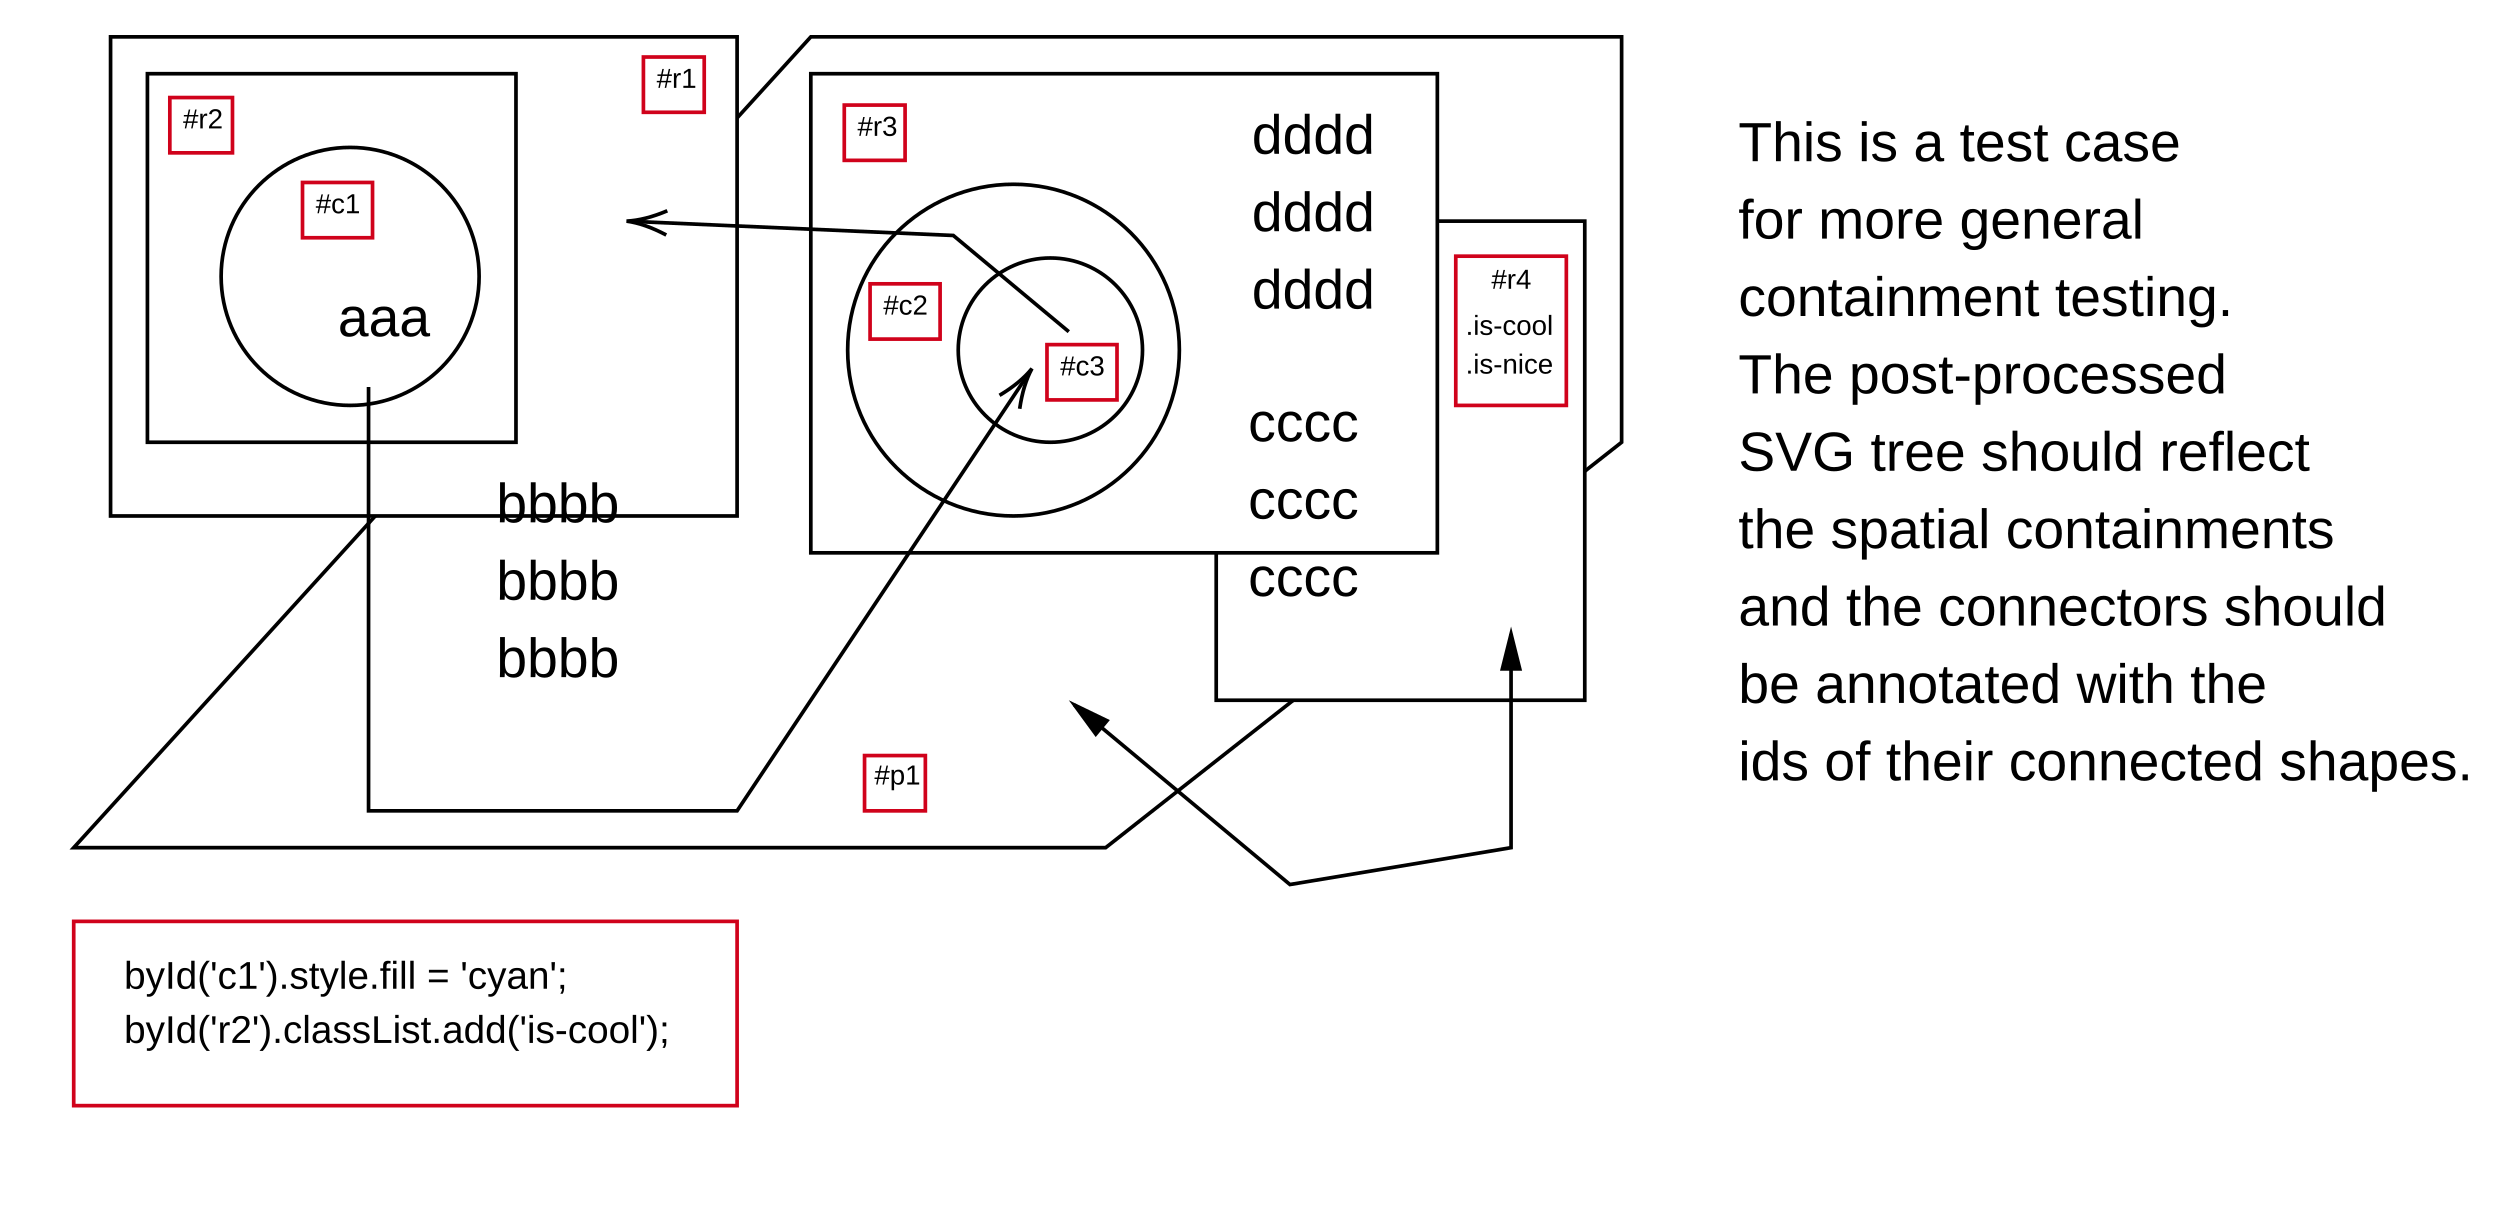
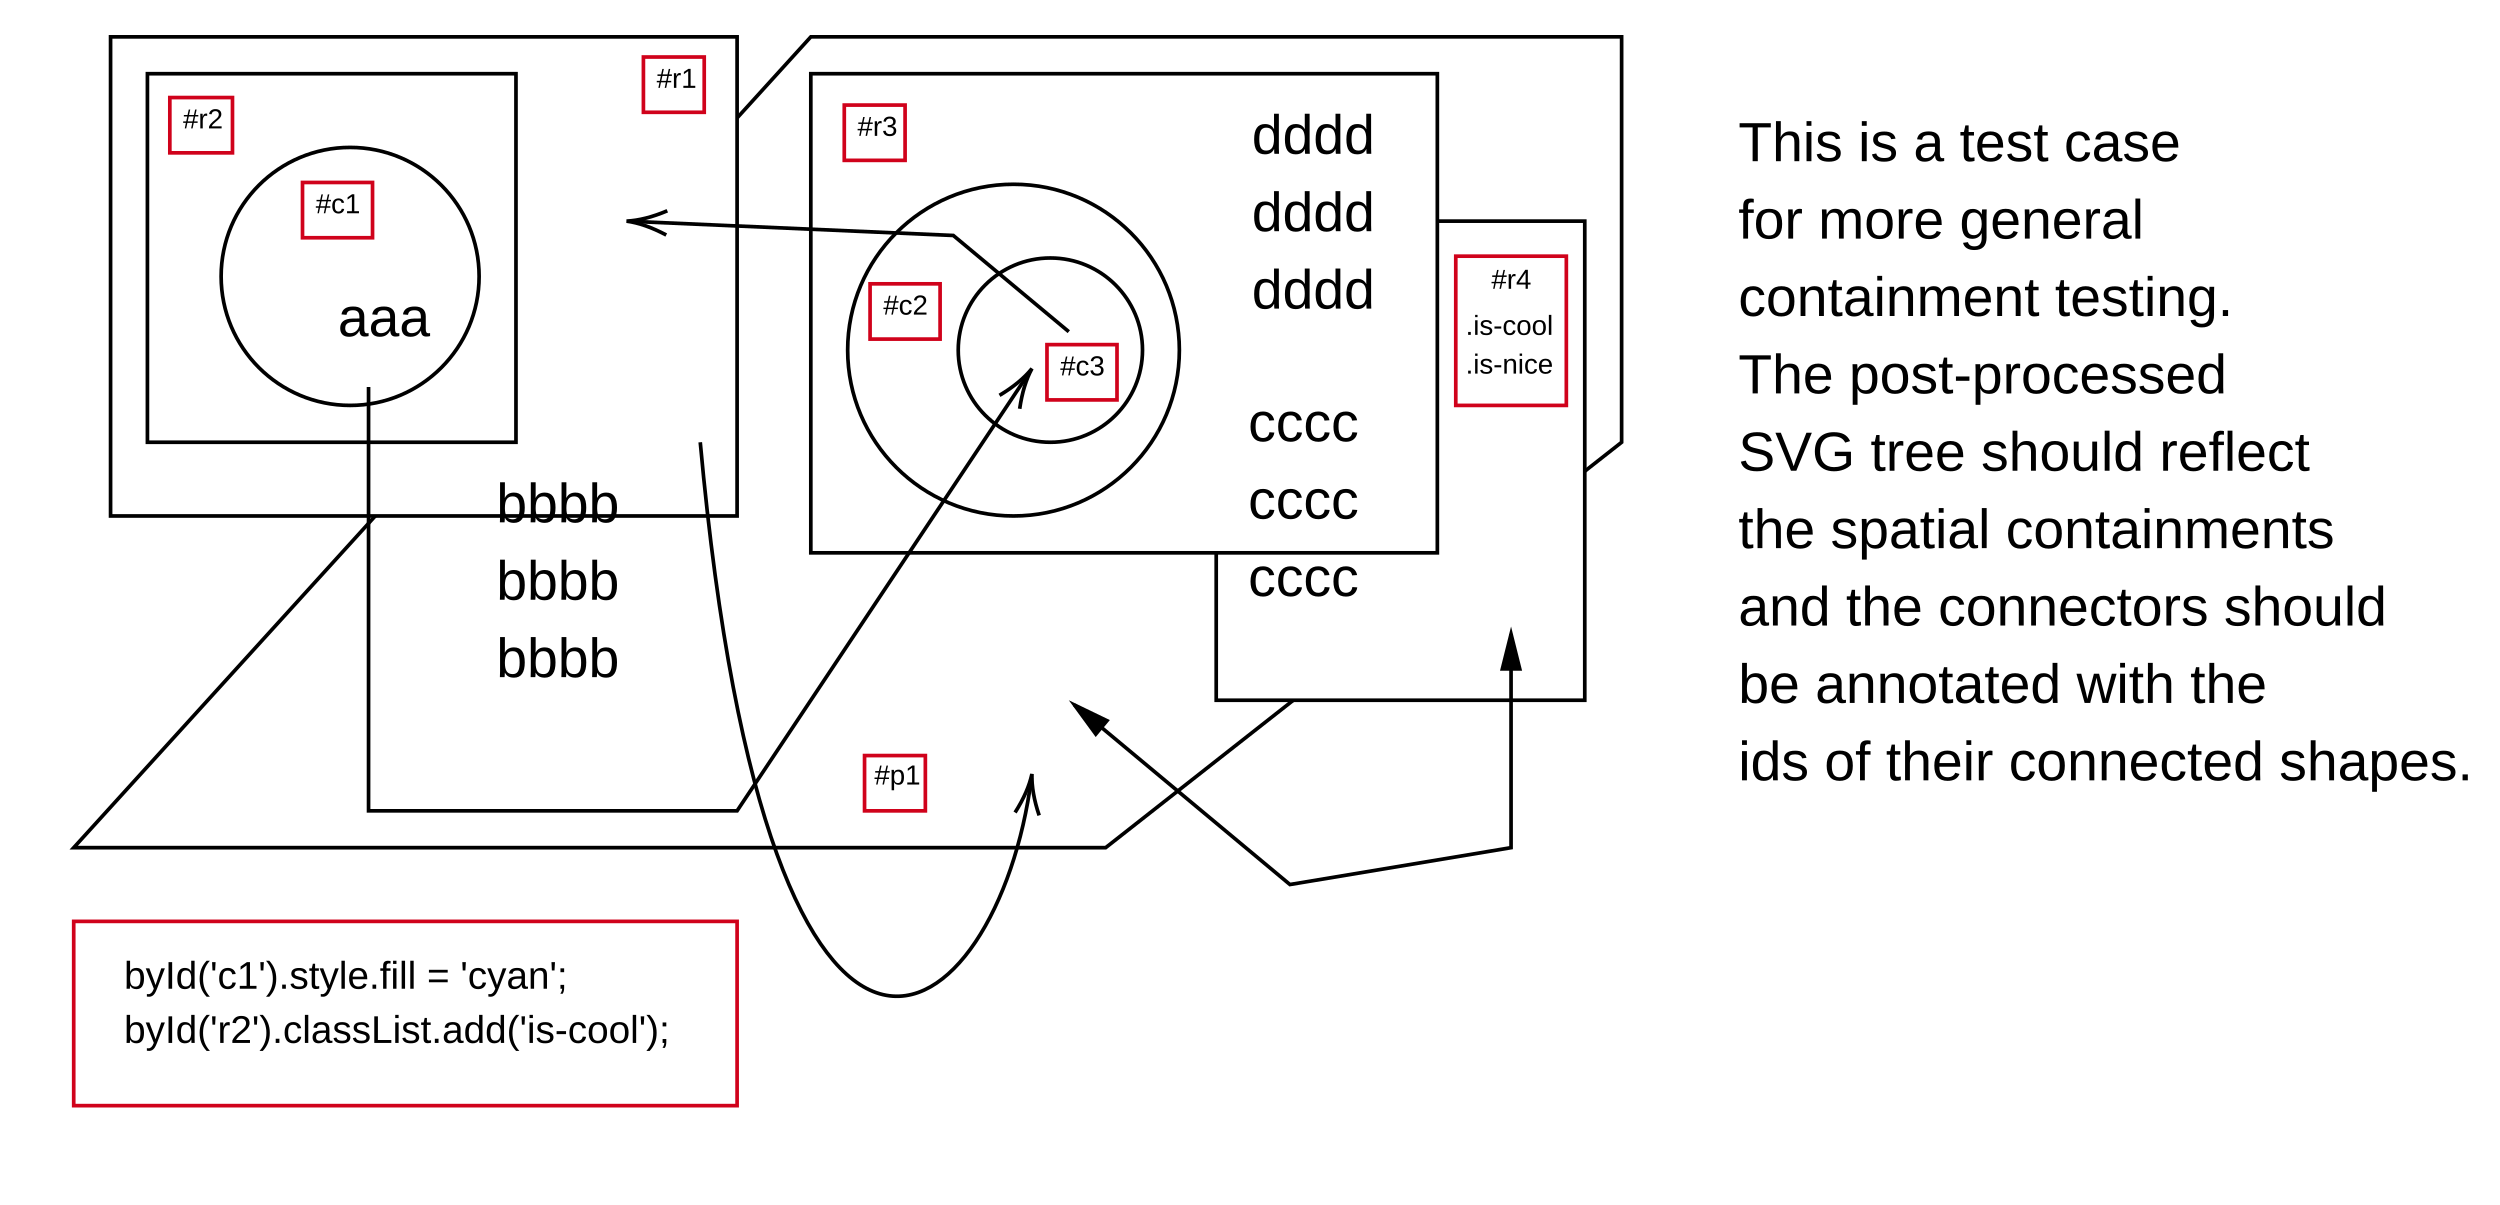
<svg xmlns="http://www.w3.org/2000/svg" x="0" y="0" width="678.333" height="326.8" style="         width:678.333px;         height:326.8px;         background: #FFF;         fill: none; ">
  <svg class="role-diagram-draw-area">
    <g class="shapes-region" style="stroke: black; fill: none;">
      <g class="shape">
        <polygon class="real" points=" 440,10 440,120 300,230 20,230 220,10" style="stroke: rgb(0, 0, 0); stroke-width: 1px; fill: rgb(255, 255, 255); fill-opacity: 1;" />
      </g>
      <g class="composite-shape">
        <path class="real" d=" M330,60 L430,60 L430,190 L330,190 Z" style="stroke-width: 1px; stroke: rgb(0, 0, 0); fill: rgb(255, 255, 255); fill-opacity: 1;" />
      </g>
      <g class="composite-shape">
        <path class="real" d=" M30,10 L200,10 L200,140 L30,140 Z" style="stroke-width: 1px; stroke: rgb(0, 0, 0); fill: rgb(255, 255, 255); fill-opacity: 1;" />
      </g>
      <g class="composite-shape">
        <path class="real" d=" M220,20 L390,20 L390,150 L220,150 Z" style="stroke-width: 1px; stroke: rgb(0, 0, 0); fill: rgb(255, 255, 255); fill-opacity: 1;" />
      </g>
      <g class="composite-shape">
        <path class="real" d=" M40,20 L140,20 L140,120 L40,120 Z" style="stroke-width: 1px; stroke: rgb(0, 0, 0); fill: rgb(255, 255, 255); fill-opacity: 1;" />
      </g>
      <g class="composite-shape">
        <path class="real" d=" M230,95 C230,70.15 250.15,50 275,50 C299.85,50 320,70.15 320,95 C320,119.85 299.85,140 275,140 C250.15,140 230,119.85 230,95 Z" style="stroke-width: 1px; stroke: rgb(0, 0, 0); fill: rgb(255, 255, 255); fill-opacity: 1;" />
      </g>
      <g class="composite-shape">
        <path class="real" d=" M60,75 C60,55.67 75.67,40 95,40 C114.33,40 130,55.67 130,75 C130,94.33 114.33,110 95,110 C75.67,110 60,94.33 60,75 Z" style="stroke-width: 1px; stroke: rgb(0, 0, 0); fill: rgb(255, 255, 255); fill-opacity: 1;" />
      </g>
      <g class="composite-shape">
        <path class="real" d=" M260,95 C260,81.19 271.19,70 285,70 C298.81,70 310,81.19 310,95 C310,108.81 298.81,120 285,120 C271.19,120 260,108.81 260,95 Z" style="stroke-width: 1px; stroke: rgb(0, 0, 0); fill: rgb(255, 255, 255); fill-opacity: 1;" />
      </g>
      <g class="arrow-line">
        <path class="connection real" stroke-dasharray="" d="  M100,105 L100,220 L200,220 L278.89,101.66" style="stroke: rgb(0, 0, 0); stroke-width: 1px; fill: none; fill-opacity: 1;" />
        <g stroke="#000" transform="matrix(-0.5546992,0.8320509,-0.8320509,-0.5546992,280,100)" style="stroke: rgb(0, 0, 0); stroke-width: 1px;">
          <path d=" M10.93,-3.29 Q4.96,-0.45 0,0 Q4.96,0.45 10.93,3.29" />
        </g>
      </g>
      <g class="arrow-line">
        <path class="connection real" stroke-dasharray="" d="  M172,60.09 L258.66,63.89 L290,90" style="stroke: rgb(0, 0, 0); stroke-width: 1px; fill: none; fill-opacity: 1;" />
        <g stroke="#000" transform="matrix(0.9990406,0.04379375,-0.04379375,0.9990406,170,60)" style="stroke: rgb(0, 0, 0); stroke-width: 1px;">
          <path d=" M10.93,-3.29 Q4.96,-0.45 0,0 Q4.96,0.45 10.93,3.29" />
        </g>
      </g>
      <g class="composite-shape">
        <path class="real" d=" M46.08,26.47 L63.08,26.47 L63.08,41.47 L46.08,41.47 Z" style="stroke-width: 1px; stroke: rgb(208, 2, 27); stroke-opacity: 1; fill: rgb(255, 255, 255); fill-opacity: 1;" />
      </g>
      <g class="composite-shape">
        <path class="real" d=" M174.58,15.47 L191.08,15.47 L191.08,30.47 L174.58,30.47 Z" style="stroke-width: 1px; stroke: rgb(208, 2, 27); stroke-opacity: 1; fill: rgb(255, 255, 255); fill-opacity: 1;" />
      </g>
      <g class="composite-shape">
        <path class="real" d=" M82.08,49.51 L101.08,49.51 L101.08,64.51 L82.08,64.51 Z" style="stroke-width: 1px; stroke: rgb(208, 2, 27); stroke-opacity: 1; fill: rgb(255, 255, 255); fill-opacity: 1;" />
      </g>
      <g class="composite-shape">
        <path class="real" d=" M236.08,77.01 L255.08,77.01 L255.08,92.01 L236.08,92.01 Z" style="stroke-width: 1px; stroke: rgb(208, 2, 27); stroke-opacity: 1; fill: rgb(255, 255, 255); fill-opacity: 1;" />
      </g>
      <g class="composite-shape">
        <path class="real" d=" M284.08,93.51 L303.08,93.51 L303.08,108.51 L284.08,108.51 Z" style="stroke-width: 1px; stroke: rgb(208, 2, 27); stroke-opacity: 1; fill: rgb(255, 255, 255); fill-opacity: 1;" />
      </g>
      <g class="composite-shape">
        <path class="real" d=" M229.08,28.51 L245.58,28.51 L245.58,43.51 L229.08,43.51 Z" style="stroke-width: 1px; stroke: rgb(208, 2, 27); stroke-opacity: 1; fill: rgb(255, 255, 255); fill-opacity: 1;" />
      </g>
      <g class="composite-shape">
        <path class="real" d=" M395,69.51 L425,69.51 L425,110 L395,110 Z" style="stroke-width: 1px; stroke: rgb(208, 2, 27); stroke-opacity: 1; fill: rgb(255, 255, 255); fill-opacity: 1;" />
      </g>
      <g class="composite-shape">
        <path class="real" d=" M234.58,205.01 L251.08,205.01 L251.08,220.01 L234.58,220.01 Z" style="stroke-width: 1px; stroke: rgb(208, 2, 27); stroke-opacity: 1; fill: rgb(255, 255, 255); fill-opacity: 1;" />
      </g>
      <g class="composite-shape">
        <path class="real" d=" M20,250 L200,250 L200,300 L20,300 Z" style="stroke-width: 1px; stroke: rgb(208, 2, 27); stroke-opacity: 1; fill: rgb(255, 255, 255); fill-opacity: 1;" />
      </g>
      <g class="arrow-line">
        <path class="connection real" stroke-dasharray="" d="  M410,172 L410,230 L350,240 L291.54,191.28" style="stroke: rgb(0, 0, 0); stroke-width: 1px; fill: none; fill-opacity: 1;" />
        <g stroke="none" transform="matrix(0.7681718,0.6402438,-0.6402438,0.7681718,290,190)" style="stroke: none; stroke-width: 1px; fill: rgb(0, 0, 0);" fill="#000">
          <path d=" M12,-3 L0,0 L12,3 Z" />
        </g>
        <g stroke="none" fill="#000" transform="matrix(6.123233995736766e-17,1,-1,6.123233995736766e-17,410,170)" style="stroke: none; fill: rgb(0, 0, 0); stroke-width: 1px;">
          <path d=" M12,-3 L0,0 L12,3 Z" />
        </g>
      </g>
+       <g class="arrow-line">
+         <path class="connection real" stroke-dasharray="" d="  M190,120 C208.97,327.58 270.84,281.1 279.87,211.06" style="stroke: rgb(0, 0, 0); stroke-width: 1px; fill: none; fill-opacity: 1;" />
+         <g stroke="#000" transform="matrix(-0.1199636,0.9927783,-0.9927783,-0.1199636,280,210)" style="stroke: rgb(0, 0, 0); stroke-width: 1px;">
+           <path d=" M10.93,-3.29 Q4.96,-0.45 0,0 Q4.96,0.45 10.93,3.29" />
+         </g>
+       </g>
      <g />
    </g>
    <g />
    <g />
    <g />
  </svg>
  <svg width="677" height="325.467" style="width:677px;height:325.467px;font-family:Asana-Math, Asana;background:#FFF;">
    <g>
      <g>
        <g>
          <text x="134.667" y="131.827" style="white-space:pre;stroke:none;fill:rgb(0,0,0);fill-opacity:1;font-size:15px;font-family:Arial, Helvetica, sans-serif;font-weight:400;font-style:normal;dominant-baseline:text-before-edge;text-decoration:none;">bbbb</text>
        </g>
      </g>
      <g>
        <g>
          <text x="134.667" y="152.827" style="white-space:pre;stroke:none;fill:rgb(0,0,0);fill-opacity:1;font-size:15px;font-family:Arial, Helvetica, sans-serif;font-weight:400;font-style:normal;dominant-baseline:text-before-edge;text-decoration:none;">bbbb</text>
        </g>
      </g>
      <g>
        <g>
          <text x="134.667" y="173.827" style="white-space:pre;stroke:none;fill:rgb(0,0,0);fill-opacity:1;font-size:15px;font-family:Arial, Helvetica, sans-serif;font-weight:400;font-style:normal;dominant-baseline:text-before-edge;text-decoration:none;">bbbb</text>
        </g>
      </g>
    </g>
    <g>
      <g>
        <g>
          <text x="338.667" y="109.827" style="white-space:pre;stroke:none;fill:rgb(0,0,0);fill-opacity:1;font-size:15px;font-family:Arial, Helvetica, sans-serif;font-weight:400;font-style:normal;dominant-baseline:text-before-edge;text-decoration:none;">cccc</text>
        </g>
      </g>
      <g>
        <g>
          <text x="338.667" y="130.827" style="white-space:pre;stroke:none;fill:rgb(0,0,0);fill-opacity:1;font-size:15px;font-family:Arial, Helvetica, sans-serif;font-weight:400;font-style:normal;dominant-baseline:text-before-edge;text-decoration:none;">cccc</text>
        </g>
      </g>
      <g>
        <g>
          <text x="338.667" y="151.827" style="white-space:pre;stroke:none;fill:rgb(0,0,0);fill-opacity:1;font-size:15px;font-family:Arial, Helvetica, sans-serif;font-weight:400;font-style:normal;dominant-baseline:text-before-edge;text-decoration:none;">cccc</text>
        </g>
      </g>
    </g>
    <g>
      <g>
        <g>
          <text x="339.667" y="31.827" style="white-space:pre;stroke:none;fill:rgb(0,0,0);fill-opacity:1;font-size:15px;font-family:Arial, Helvetica, sans-serif;font-weight:400;font-style:normal;dominant-baseline:text-before-edge;text-decoration:none;">dddd</text>
        </g>
      </g>
      <g>
        <g>
          <text x="339.667" y="52.827" style="white-space:pre;stroke:none;fill:rgb(0,0,0);fill-opacity:1;font-size:15px;font-family:Arial, Helvetica, sans-serif;font-weight:400;font-style:normal;dominant-baseline:text-before-edge;text-decoration:none;">dddd</text>
        </g>
      </g>
      <g>
        <g>
          <text x="339.667" y="73.827" style="white-space:pre;stroke:none;fill:rgb(0,0,0);fill-opacity:1;font-size:15px;font-family:Arial, Helvetica, sans-serif;font-weight:400;font-style:normal;dominant-baseline:text-before-edge;text-decoration:none;">dddd</text>
        </g>
      </g>
    </g>
    <g>
      <g>
        <g>
          <text x="91.667" y="81.333" style="white-space:pre;stroke:none;fill:rgb(0,0,0);fill-opacity:1;font-size:15px;font-family:Arial, Helvetica, sans-serif;font-weight:400;font-style:normal;dominant-baseline:text-before-edge;text-decoration:none;">aaa</text>
        </g>
      </g>
    </g>
    <g>
      <g>
        <g>
          <text x="471.667" y="33.827" style="white-space:pre;stroke:none;fill:rgb(0,0,0);fill-opacity:1;font-size:15px;font-family:Arial, Helvetica, sans-serif;font-weight:400;font-style:normal;dominant-baseline:text-before-edge;text-decoration:none;">This is a test case</text>
        </g>
      </g>
      <g>
        <g>
          <text x="471.667" y="54.827" style="white-space:pre;stroke:none;fill:rgb(0,0,0);fill-opacity:1;font-size:15px;font-family:Arial, Helvetica, sans-serif;font-weight:400;font-style:normal;dominant-baseline:text-before-edge;text-decoration:none;">for more general</text>
        </g>
      </g>
      <g>
        <g>
          <text x="471.667" y="75.827" style="white-space:pre;stroke:none;fill:rgb(0,0,0);fill-opacity:1;font-size:15px;font-family:Arial, Helvetica, sans-serif;font-weight:400;font-style:normal;dominant-baseline:text-before-edge;text-decoration:none;">containment testing.</text>
        </g>
      </g>
      <g>
        <g>
          <text x="471.667" y="96.827" style="white-space:pre;stroke:none;fill:rgb(0,0,0);fill-opacity:1;font-size:15px;font-family:Arial, Helvetica, sans-serif;font-weight:400;font-style:normal;dominant-baseline:text-before-edge;text-decoration:none;">The post-processed</text>
        </g>
      </g>
      <g>
        <g>
          <text x="471.667" y="117.827" style="white-space:pre;stroke:none;fill:rgb(0,0,0);fill-opacity:1;font-size:15px;font-family:Arial, Helvetica, sans-serif;font-weight:400;font-style:normal;dominant-baseline:text-before-edge;text-decoration:none;">SVG tree should reflect</text>
        </g>
      </g>
      <g>
        <g>
          <text x="471.667" y="138.827" style="white-space:pre;stroke:none;fill:rgb(0,0,0);fill-opacity:1;font-size:15px;font-family:Arial, Helvetica, sans-serif;font-weight:400;font-style:normal;dominant-baseline:text-before-edge;text-decoration:none;">the spatial containments</text>
        </g>
      </g>
      <g>
        <g>
          <text x="471.667" y="159.827" style="white-space:pre;stroke:none;fill:rgb(0,0,0);fill-opacity:1;font-size:15px;font-family:Arial, Helvetica, sans-serif;font-weight:400;font-style:normal;dominant-baseline:text-before-edge;text-decoration:none;">and the connectors should</text>
        </g>
      </g>
      <g>
        <g>
          <text x="471.667" y="180.827" style="white-space:pre;stroke:none;fill:rgb(0,0,0);fill-opacity:1;font-size:15px;font-family:Arial, Helvetica, sans-serif;font-weight:400;font-style:normal;dominant-baseline:text-before-edge;text-decoration:none;">be annotated with the</text>
        </g>
      </g>
      <g>
        <g>
          <text x="471.667" y="201.827" style="white-space:pre;stroke:none;fill:rgb(0,0,0);fill-opacity:1;font-size:15px;font-family:Arial, Helvetica, sans-serif;font-weight:400;font-style:normal;dominant-baseline:text-before-edge;text-decoration:none;">ids of their connected shapes.</text>
        </g>
      </g>
    </g>
    <g>
      <g>
        <g>
          <text x="49.667" y="29.88" style="white-space:pre;stroke:none;fill:rgb(0,0,0);fill-opacity:1;font-size:7.5px;font-family:Arial, Helvetica, sans-serif;font-weight:400;font-style:normal;dominant-baseline:text-before-edge;text-decoration:none;">#r2</text>
        </g>
      </g>
    </g>
    <g>
      <g>
        <g>
          <text x="178.173" y="18.88" style="white-space:pre;stroke:none;fill:rgb(0,0,0);fill-opacity:1;font-size:7.5px;font-family:Arial, Helvetica, sans-serif;font-weight:400;font-style:normal;dominant-baseline:text-before-edge;text-decoration:none;">#r1</text>
        </g>
      </g>
    </g>
    <g>
      <g>
        <g>
          <text x="85.667" y="52.907" style="white-space:pre;stroke:none;fill:rgb(0,0,0);fill-opacity:1;font-size:7.5px;font-family:Arial, Helvetica, sans-serif;font-weight:400;font-style:normal;dominant-baseline:text-before-edge;text-decoration:none;">#c1</text>
        </g>
      </g>
    </g>
    <g>
      <g>
        <g>
          <text x="239.667" y="80.413" style="white-space:pre;stroke:none;fill:rgb(0,0,0);fill-opacity:1;font-size:7.5px;font-family:Arial, Helvetica, sans-serif;font-weight:400;font-style:normal;dominant-baseline:text-before-edge;text-decoration:none;">#c2</text>
        </g>
      </g>
    </g>
    <g>
      <g>
        <g>
          <text x="287.667" y="96.907" style="white-space:pre;stroke:none;fill:rgb(0,0,0);fill-opacity:1;font-size:7.5px;font-family:Arial, Helvetica, sans-serif;font-weight:400;font-style:normal;dominant-baseline:text-before-edge;text-decoration:none;">#c3</text>
        </g>
      </g>
    </g>
    <g>
      <g>
        <g>
          <text x="232.667" y="31.907" style="white-space:pre;stroke:none;fill:rgb(0,0,0);fill-opacity:1;font-size:7.5px;font-family:Arial, Helvetica, sans-serif;font-weight:400;font-style:normal;dominant-baseline:text-before-edge;text-decoration:none;">#r3</text>
        </g>
      </g>
    </g>
    <g>
      <g>
        <g>
          <text x="404.667" y="73.413" style="white-space:pre;stroke:none;fill:rgb(0,0,0);fill-opacity:1;font-size:7.5px;font-family:Arial, Helvetica, sans-serif;font-weight:400;font-style:normal;dominant-baseline:text-before-edge;text-decoration:none;">#r4</text>
        </g>
      </g>
    </g>
    <g>
      <g>
        <g>
          <text x="237.253" y="207.907" style="white-space:pre;stroke:none;fill:rgb(0,0,0);fill-opacity:1;font-size:7.5px;font-family:Arial, Helvetica, sans-serif;font-weight:400;font-style:normal;dominant-baseline:text-before-edge;text-decoration:none;">#p1</text>
        </g>
      </g>
    </g>
    <g>
      <g>
        <g>
          <text x="33.667" y="261.347" style="white-space:pre;stroke:none;fill:rgb(0,0,0);fill-opacity:1;font-size:10.5px;font-family:Arial, Helvetica, sans-serif;font-weight:400;font-style:normal;dominant-baseline:text-before-edge;text-decoration:none;">byId('c1').style.fill = 'cyan';</text>
        </g>
      </g>
      <g>
        <g>
          <text x="33.667" y="276.04" style="white-space:pre;stroke:none;fill:rgb(0,0,0);fill-opacity:1;font-size:10.5px;font-family:Arial, Helvetica, sans-serif;font-weight:400;font-style:normal;dominant-baseline:text-before-edge;text-decoration:none;">byId('r2').classList.add('is-cool');</text>
        </g>
      </g>
    </g>
    <g>
      <g>
        <g>
          <text x="397.667" y="85.907" style="white-space:pre;stroke:none;fill:rgb(0,0,0);fill-opacity:1;font-size:7.5px;font-family:Arial, Helvetica, sans-serif;font-weight:400;font-style:normal;dominant-baseline:text-before-edge;text-decoration:none;">.is-cool</text>
        </g>
      </g>
      <g>
        <g>
          <text x="397.667" y="96.413" style="white-space:pre;stroke:none;fill:rgb(0,0,0);fill-opacity:1;font-size:7.5px;font-family:Arial, Helvetica, sans-serif;font-weight:400;font-style:normal;dominant-baseline:text-before-edge;text-decoration:none;">.is-nice</text>
        </g>
      </g>
    </g>
  </svg>
</svg>
